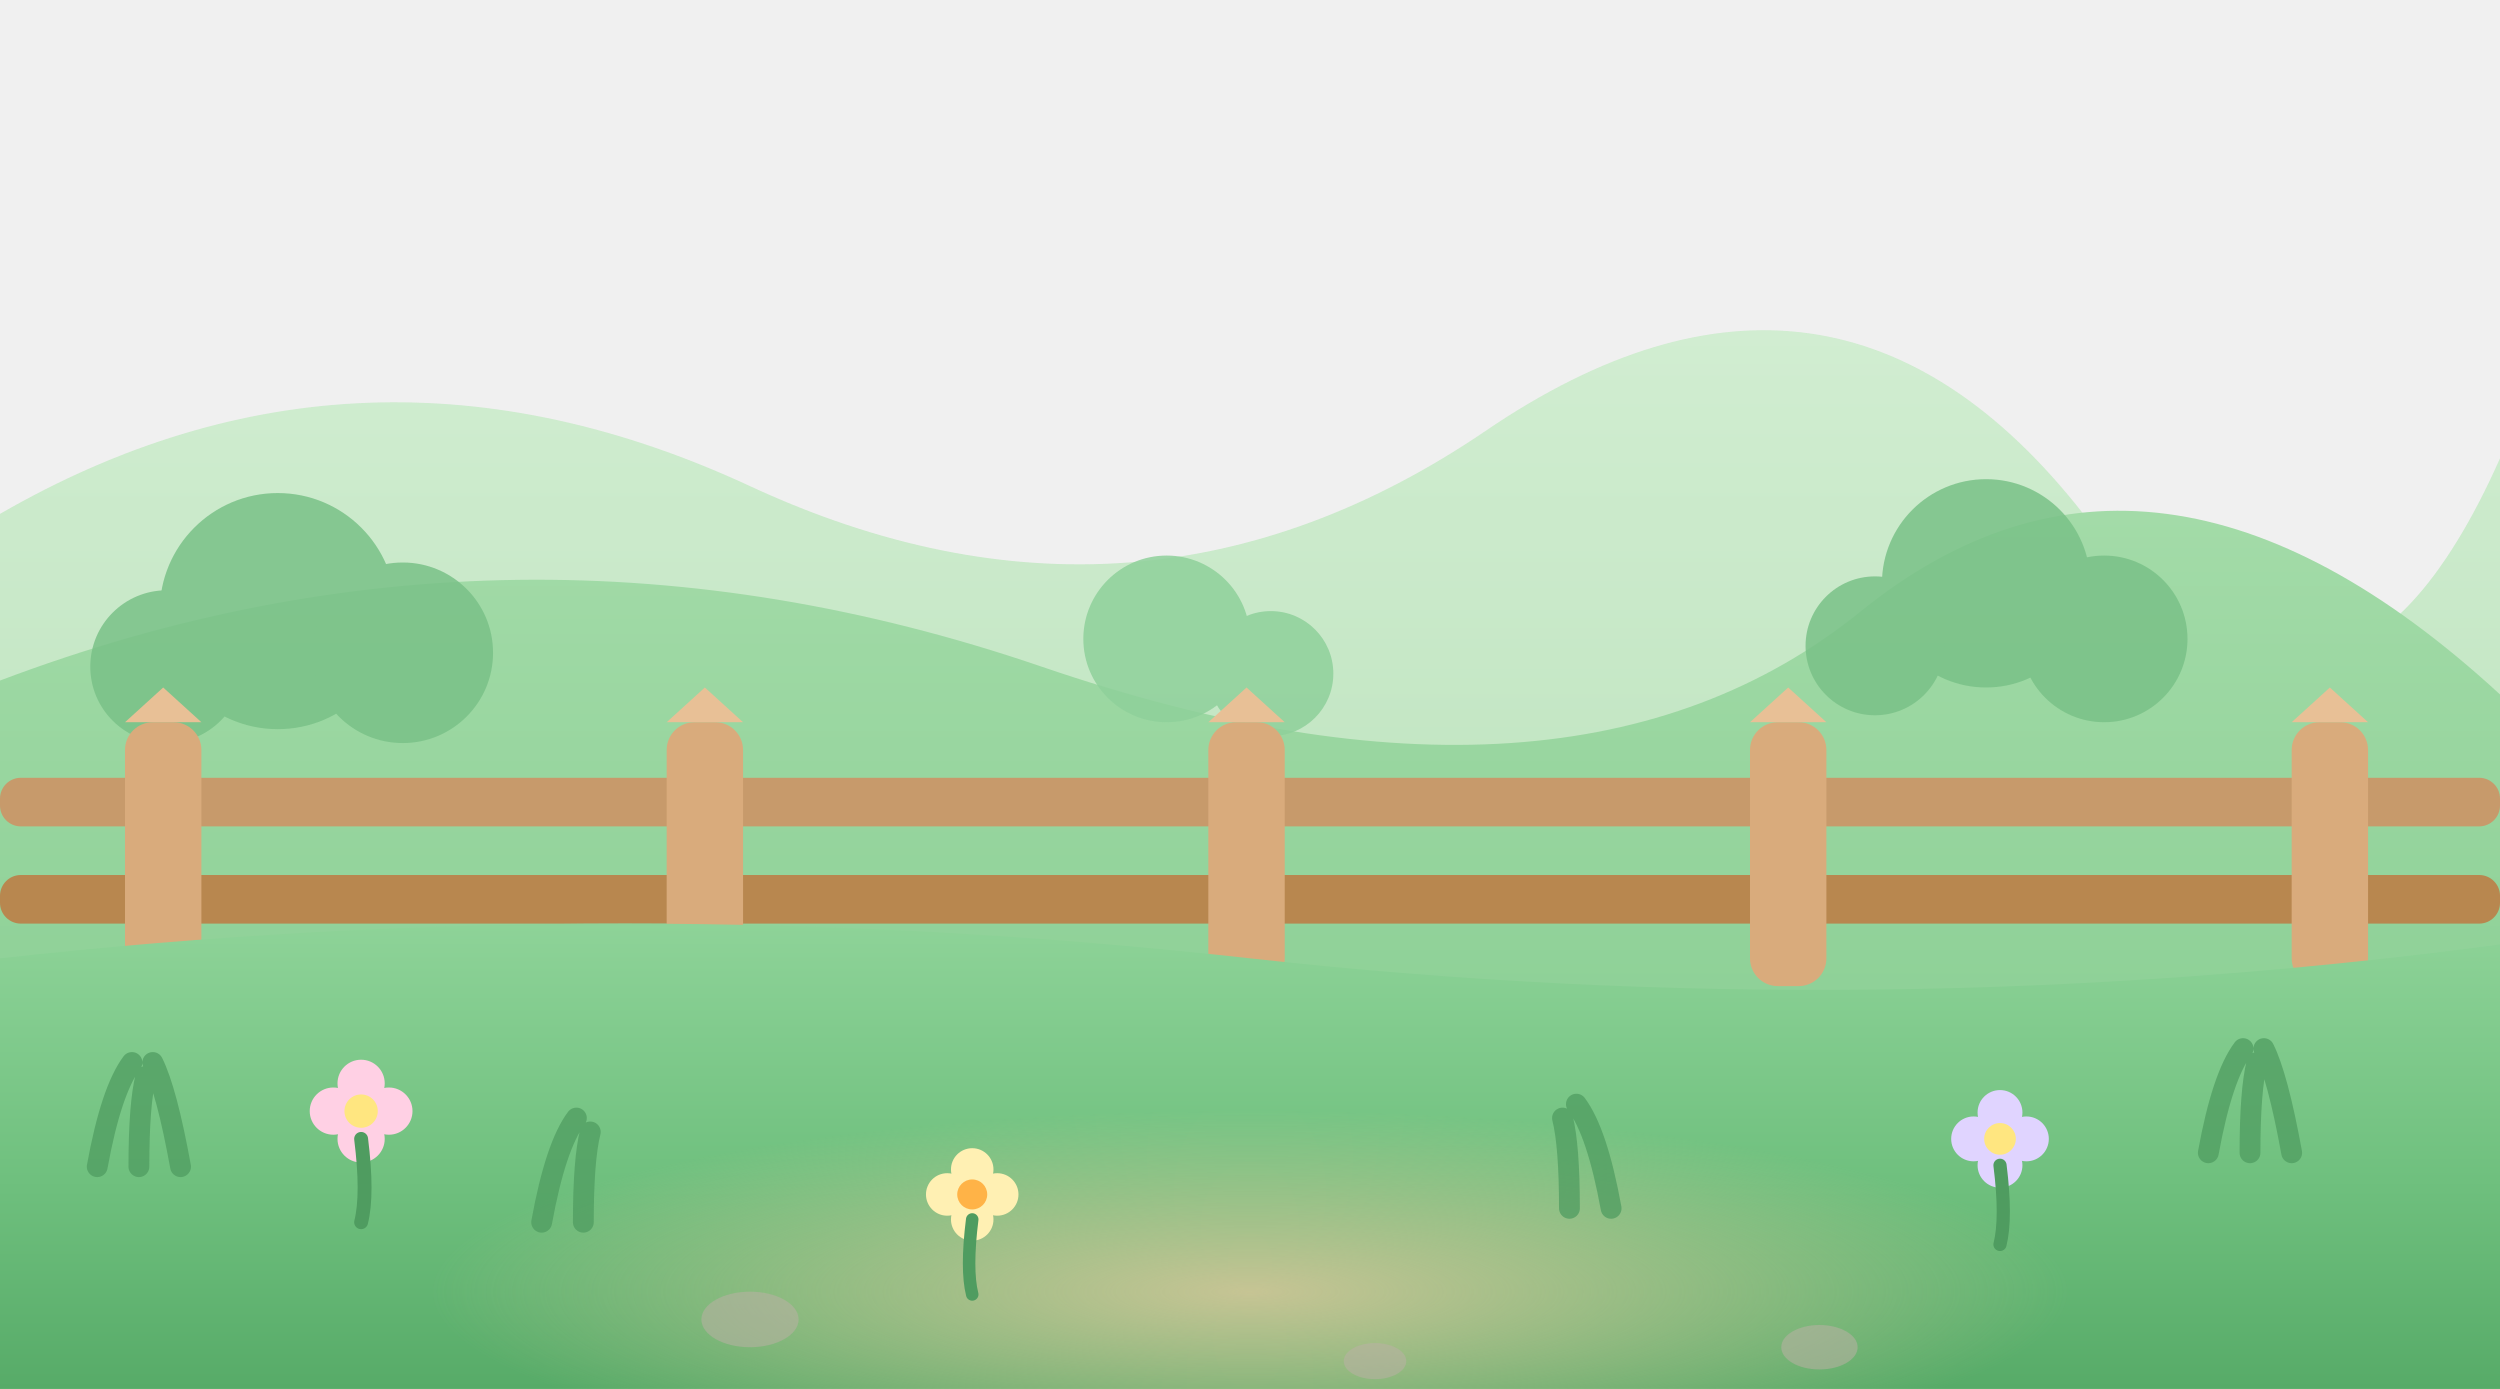
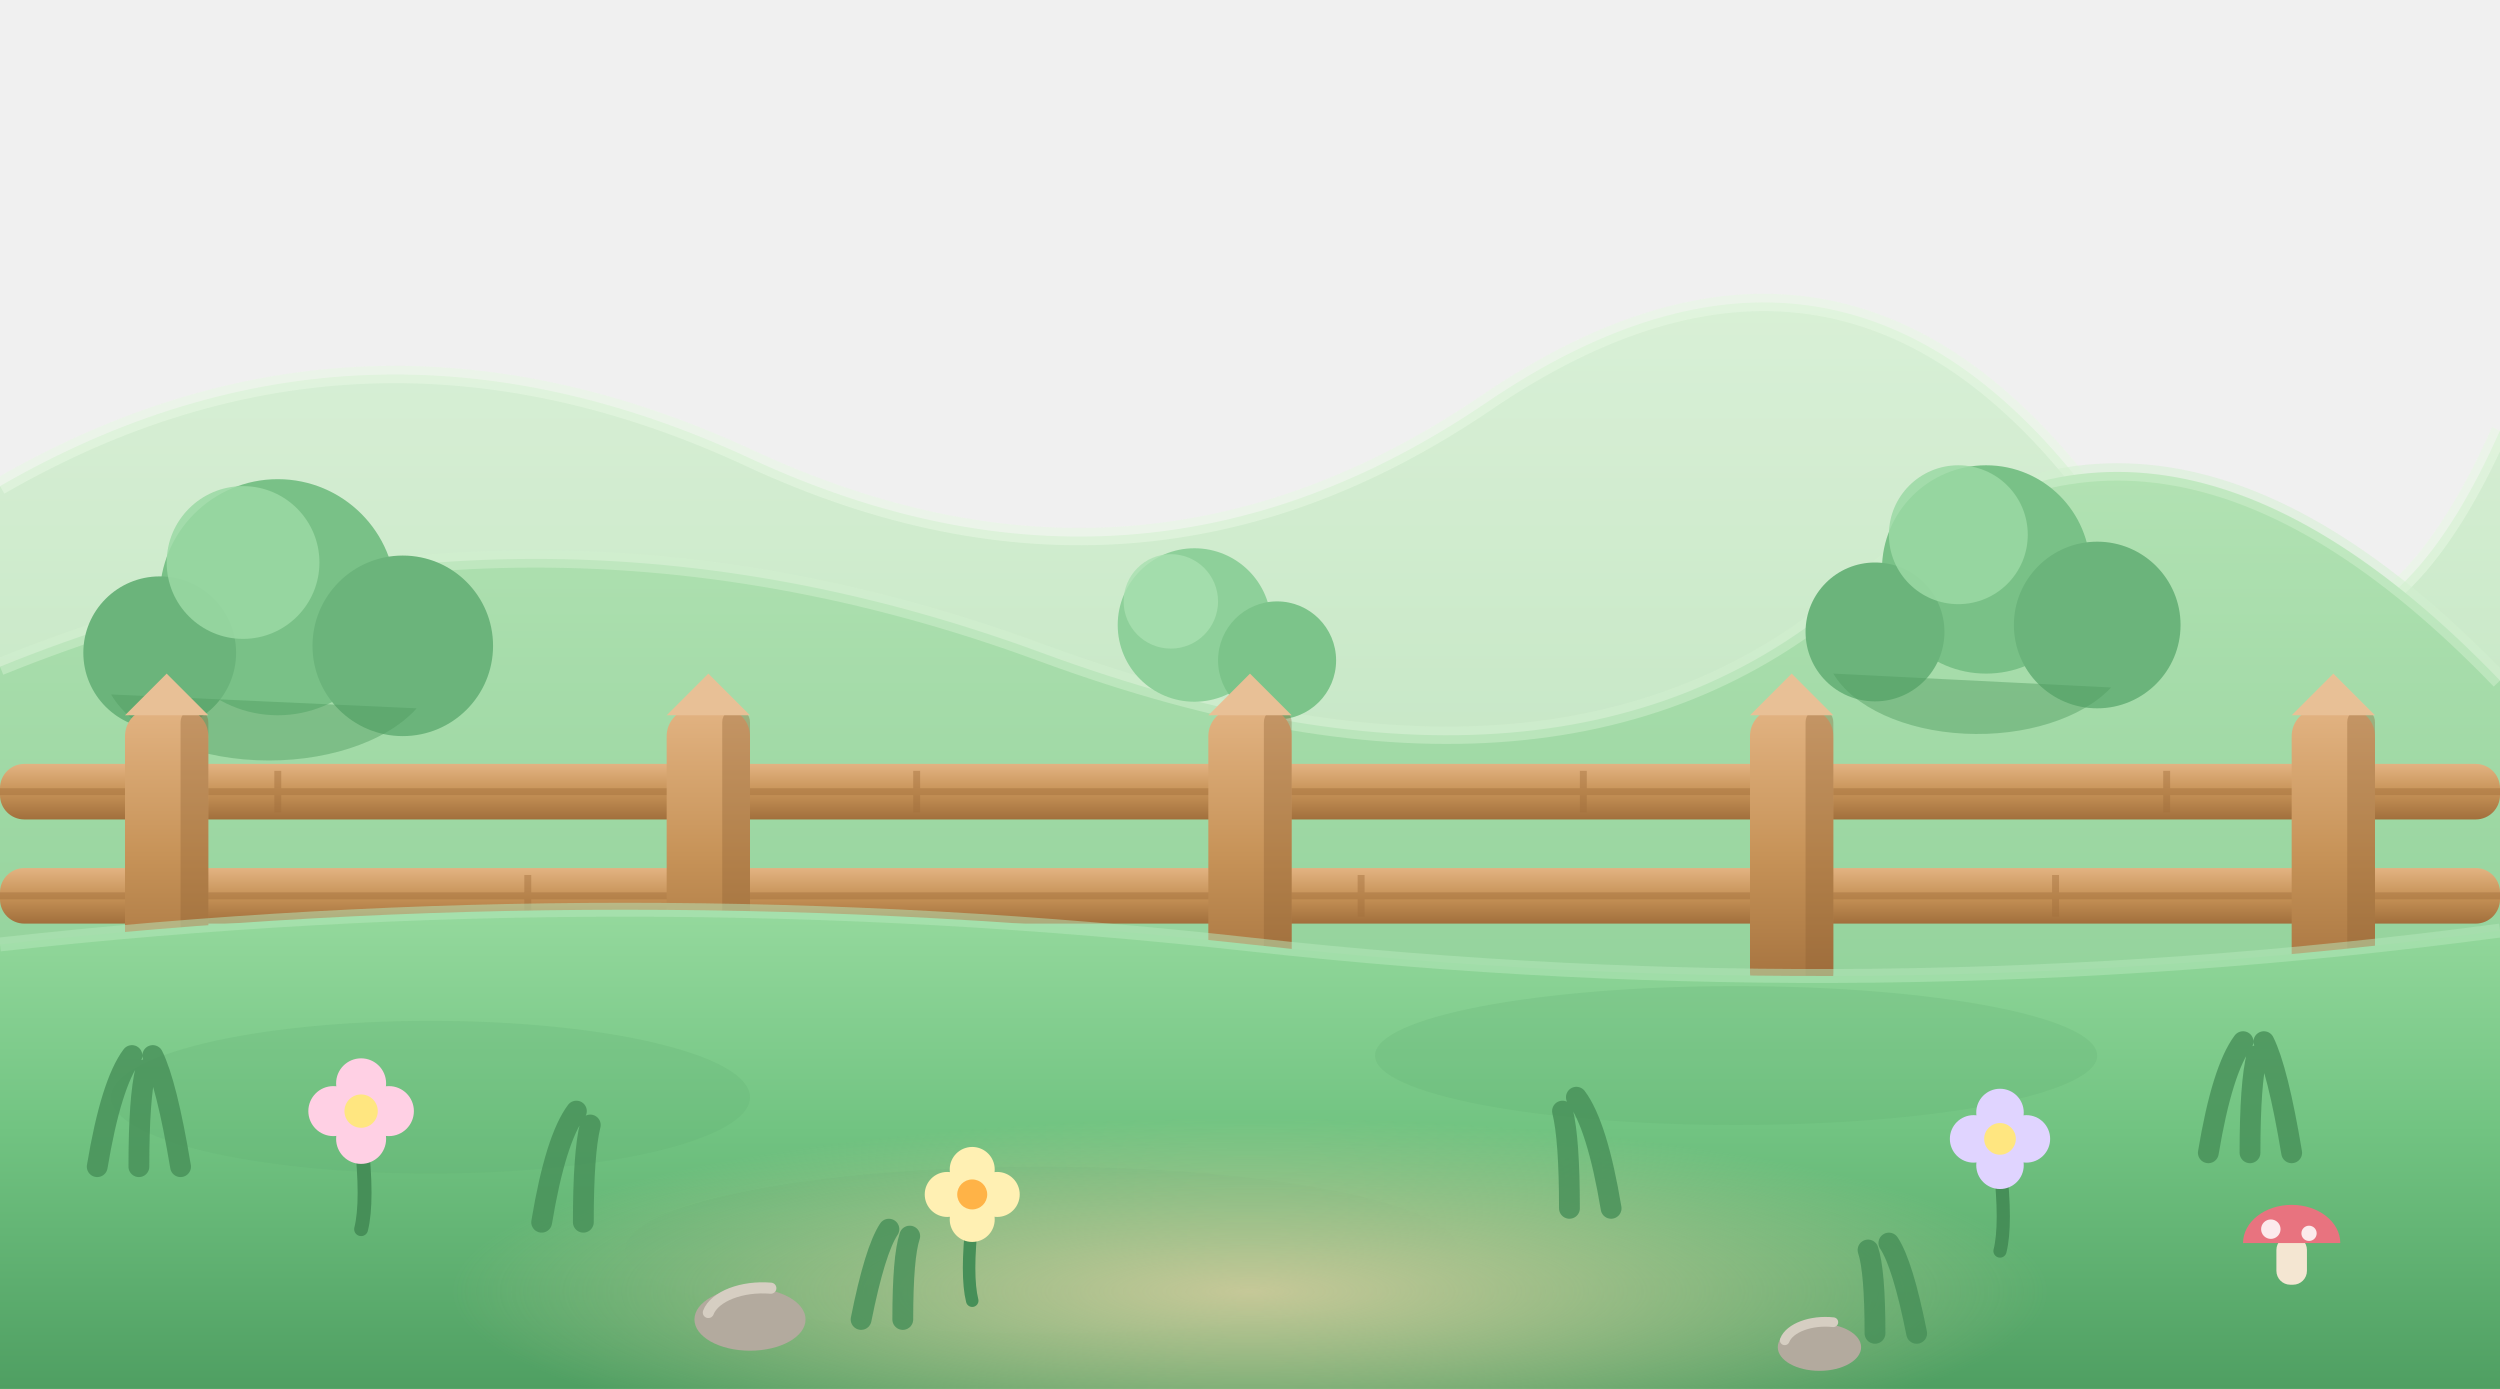
<svg xmlns="http://www.w3.org/2000/svg" viewBox="0 0 360 200" preserveAspectRatio="none">
  <defs>
    <linearGradient id="hFar" x1="0" y1="0" x2="0" y2="1">
-       <stop offset="0" stop-color="#cdeccd" />
-       <stop offset="1" stop-color="#a9dcaa" />
+       <stop offset="0" stop-color="#d7f0d4" />
+       <stop offset="1" stop-color="#a9d9ab" />
    </linearGradient>
    <linearGradient id="hMid" x1="0" y1="0" x2="0" y2="1">
-       <stop offset="0" stop-color="#a3dba8" />
-       <stop offset="1" stop-color="#7ec98a" />
+       <stop offset="0" stop-color="#b2e2b3" />
+       <stop offset="1" stop-color="#7cc78a" />
    </linearGradient>
    <linearGradient id="ground" x1="0" y1="0" x2="0" y2="1">
-       <stop offset="0" stop-color="#8ed398" />
-       <stop offset=".55" stop-color="#6fc07e" />
-       <stop offset="1" stop-color="#57ab68" />
+       <stop offset="0" stop-color="#95d99d" />
+       <stop offset=".45" stop-color="#72c482" />
+       <stop offset="1" stop-color="#4f9f62" />
+     </linearGradient>
+     <linearGradient id="wood" x1="0" y1="0" x2="0" y2="1">
+       <stop offset="0" stop-color="#e2b382" />
+       <stop offset=".5" stop-color="#c79358" />
+       <stop offset="1" stop-color="#a16f3c" />
    </linearGradient>
    <radialGradient id="clearing" cx=".5" cy=".5">
-       <stop offset="0" stop-color="#d8c79a" stop-opacity=".85" />
-       <stop offset="1" stop-color="#d8c79a" stop-opacity="0" />
+       <stop offset="0" stop-color="#e0cfa2" stop-opacity=".8" />
+       <stop offset="1" stop-color="#e0cfa2" stop-opacity="0" />
    </radialGradient>
+     <linearGradient id="bushLight" x1=".3" y1="0" x2=".7" y2="1">
+       <stop offset="0" stop-color="#9fdca8" />
+       <stop offset="1" stop-color="#5faa6f" />
+     </linearGradient>
  </defs>
-   <path d="M0 74 Q52 44 108 70 T214 62 T300 74 T360 66 L360 200 L0 200 Z" fill="url(#hFar)" opacity=".9" />
-   <path d="M0 98 Q74 70 150 96 T268 88 T360 100 L360 200 L0 200 Z" fill="url(#hMid)" />
-   <g opacity=".85">
-     <g fill="#79c187">
-       <circle cx="40" cy="88" r="17" />
-       <circle cx="58" cy="94" r="13" />
-       <circle cx="24" cy="96" r="11" />
-       <circle cx="286" cy="84" r="15" />
-       <circle cx="303" cy="92" r="12" />
-       <circle cx="270" cy="93" r="10" />
+   <path d="M0 70 Q52 40 108 66 T214 58 T300 70 T360 62 L360 200 L0 200 Z" fill="url(#hFar)" opacity=".92" />
+   <path d="M0 70 Q52 40 108 66 T214 58 T300 70 T360 62" fill="none" stroke="#e8f8e4" stroke-width="2.5" opacity=".55" />
+   <path d="M0 96 Q74 66 150 94 T268 84 T360 98 L360 200 L0 200 Z" fill="url(#hMid)" />
+   <path d="M0 96 Q74 66 150 94 T268 84 T360 98" fill="none" stroke="#d2f0cf" stroke-width="2.5" opacity=".5" />
+   <g>
+     <g transform="translate(40 86)">
+       <circle cx="0" cy="0" r="17" fill="#79c187" />
+       <circle cx="18" cy="7" r="13" fill="#6bb47b" />
+       <circle cx="-17" cy="8" r="11" fill="#6bb47b" />
+       <circle cx="-5" cy="-5" r="11" fill="#9bd9a4" opacity=".85" />
+       <path d="M-24 14 a24 14 0 0 0 44 2" fill="#4f9c60" opacity=".45" />
    </g>
-     <g fill="#8ed09a">
-       <circle cx="168" cy="92" r="12" />
-       <circle cx="183" cy="97" r="9" />
+     <g transform="translate(286 82)">
+       <circle cx="0" cy="0" r="15" fill="#79c187" />
+       <circle cx="16" cy="8" r="12" fill="#6bb47b" />
+       <circle cx="-16" cy="9" r="10" fill="#6bb47b" />
+       <circle cx="-4" cy="-5" r="10" fill="#9bd9a4" opacity=".85" />
+       <path d="M-22 15 a22 13 0 0 0 40 2" fill="#4f9c60" opacity=".45" />
+     </g>
+     <g transform="translate(172 90) scale(.85)">
+       <circle cx="0" cy="0" r="13" fill="#8ed09a" />
+       <circle cx="14" cy="6" r="10" fill="#7cc48a" />
+       <circle cx="-4" cy="-4" r="8" fill="#a9e0b0" opacity=".8" />
    </g>
  </g>
  <g>
-     <rect x="0" y="112" width="360" height="7" rx="3" fill="#c79a6b" />
-     <rect x="0" y="126" width="360" height="7" rx="3" fill="#b8874f" />
-     <g fill="#d9ab7c">
-       <rect x="18" y="104" width="11" height="38" rx="4" />
-       <rect x="96" y="104" width="11" height="38" rx="4" />
-       <rect x="174" y="104" width="11" height="38" rx="4" />
-       <rect x="252" y="104" width="11" height="38" rx="4" />
-       <rect x="330" y="104" width="11" height="38" rx="4" />
+     <rect x="0" y="110" width="360" height="8" rx="3.5" fill="url(#wood)" />
+     <rect x="0" y="125" width="360" height="8" rx="3.5" fill="url(#wood)" />
+     <g stroke="#a16f3c" stroke-width="1" opacity=".45">
+       <path d="M0 114h360M0 129h360" />
+       <path d="M40 111v6M132 111v6M228 111v6M312 111v6M76 126v6M196 126v6M296 126v6" />
    </g>
-     <g fill="#e8c096">
-       <path d="M18 104 l5.5 -5 5.5 5 z" />
-       <path d="M96 104 l5.5 -5 5.5 5 z" />
-       <path d="M174 104 l5.5 -5 5.5 5 z" />
-       <path d="M252 104 l5.5 -5 5.5 5 z" />
-       <path d="M330 104 l5.5 -5 5.5 5 z" />
+     <g>
+       <g fill="url(#wood)">
+         <rect x="18" y="102" width="12" height="42" rx="4" />
+         <rect x="96" y="102" width="12" height="42" rx="4" />
+         <rect x="174" y="102" width="12" height="42" rx="4" />
+         <rect x="252" y="102" width="12" height="42" rx="4" />
+         <rect x="330" y="102" width="12" height="42" rx="4" />
+       </g>
+       <g fill="#8d5f31" opacity=".35">
+         <rect x="26" y="102" width="4" height="42" rx="2" />
+         <rect x="104" y="102" width="4" height="42" rx="2" />
+         <rect x="182" y="102" width="4" height="42" rx="2" />
+         <rect x="260" y="102" width="4" height="42" rx="2" />
+         <rect x="338" y="102" width="4" height="42" rx="2" />
+       </g>
+       <g fill="#e8c096">
+         <path d="M18 103 l6 -6 6 6 z" />
+         <path d="M96 103 l6 -6 6 6 z" />
+         <path d="M174 103 l6 -6 6 6 z" />
+         <path d="M252 103 l6 -6 6 6 z" />
+         <path d="M330 103 l6 -6 6 6 z" />
+       </g>
    </g>
  </g>
-   <path d="M0 138 Q90 128 180 138 T360 136 L360 200 L0 200 Z" fill="url(#ground)" />
-   <ellipse cx="180" cy="186" rx="118" ry="26" fill="url(#clearing)" />
-   <g stroke="#4f9c60" stroke-width="3" stroke-linecap="round" fill="none" opacity=".75">
-     <path d="M14 168 q2 -11 5 -15 M20 168 q0 -9 1 -13 M26 168 q-2 -11 -4 -15" />
-     <path d="M78 176 q2 -11 5 -15 M84 176 q0 -9 1 -13" />
-     <path d="M232 174 q-2 -11 -5 -15 M226 174 q0 -9 -1 -13" />
-     <path d="M318 166 q2 -11 5 -15 M324 166 q0 -9 1 -13 M330 166 q-2 -11 -4 -15" />
+   <path d="M0 136 Q90 126 180 136 T360 134 L360 200 L0 200 Z" fill="url(#ground)" />
+   <path d="M0 136 Q90 126 180 136 T360 134" fill="none" stroke="#b6e8bb" stroke-width="2" opacity=".5" />
+   <g fill="#5fae70" opacity=".22">
+     <ellipse cx="62" cy="158" rx="46" ry="11" />
+     <ellipse cx="250" cy="152" rx="52" ry="10" />
+     <ellipse cx="150" cy="180" rx="60" ry="12" />
+   </g>
+   <ellipse cx="180" cy="186" rx="116" ry="25" fill="url(#clearing)" />
+   <g stroke="#468f58" stroke-width="3" stroke-linecap="round" fill="none" opacity=".8">
+     <path d="M14 168q2-12 5-16M20 168q0-10 1-14M26 168q-2-12-4-16" />
+     <path d="M78 176q2-12 5-16M84 176q0-10 1-14" />
+     <path d="M232 174q-2-12-5-16M226 174q0-10-1-14" />
+     <path d="M318 166q2-12 5-16M324 166q0-10 1-14M330 166q-2-12-4-16" />
+     <path d="M124 190q2-10 4-13M130 190q0-9 1-12" />
+     <path d="M276 192q-2-10-4-13M270 192q0-9-1-12" />
  </g>
  <g>
    <g transform="translate(52 160)">
+       <path d="M0 4q1 9 0 13" stroke="#468f58" stroke-width="2" fill="none" stroke-linecap="round" />
      <g fill="#ffd0e4">
-         <circle cx="0" cy="-4" r="3.4" />
-         <circle cx="0" cy="4" r="3.4" />
-         <circle cx="-4" cy="0" r="3.4" />
-         <circle cx="4" cy="0" r="3.4" />
+         <circle cx="0" cy="-4" r="3.6" />
+         <circle cx="0" cy="4" r="3.6" />
+         <circle cx="-4" cy="0" r="3.6" />
+         <circle cx="4" cy="0" r="3.6" />
      </g>
      <circle r="2.4" fill="#ffe680" />
-       <path d="M0 4 q1 8 0 12" stroke="#4f9c60" stroke-width="2" fill="none" stroke-linecap="round" />
    </g>
    <g transform="translate(140 172) scale(.9)">
+       <path d="M0 4q-1 9 0 13" stroke="#468f58" stroke-width="2" fill="none" stroke-linecap="round" />
      <g fill="#fff0b3">
-         <circle cx="0" cy="-4" r="3.4" />
-         <circle cx="0" cy="4" r="3.4" />
-         <circle cx="-4" cy="0" r="3.4" />
-         <circle cx="4" cy="0" r="3.4" />
+         <circle cx="0" cy="-4" r="3.6" />
+         <circle cx="0" cy="4" r="3.6" />
+         <circle cx="-4" cy="0" r="3.6" />
+         <circle cx="4" cy="0" r="3.6" />
      </g>
      <circle r="2.4" fill="#ffb347" />
-       <path d="M0 4 q-1 8 0 12" stroke="#4f9c60" stroke-width="2" fill="none" stroke-linecap="round" />
    </g>
    <g transform="translate(288 164) scale(.95)">
+       <path d="M0 4q1 9 0 13" stroke="#468f58" stroke-width="2" fill="none" stroke-linecap="round" />
      <g fill="#e0d4ff">
-         <circle cx="0" cy="-4" r="3.4" />
-         <circle cx="0" cy="4" r="3.4" />
-         <circle cx="-4" cy="0" r="3.4" />
-         <circle cx="4" cy="0" r="3.4" />
+         <circle cx="0" cy="-4" r="3.6" />
+         <circle cx="0" cy="4" r="3.6" />
+         <circle cx="-4" cy="0" r="3.6" />
+         <circle cx="4" cy="0" r="3.6" />
      </g>
      <circle r="2.4" fill="#ffe680" />
-       <path d="M0 4 q1 8 0 12" stroke="#4f9c60" stroke-width="2" fill="none" stroke-linecap="round" />
    </g>
  </g>
-   <g fill="#b9b0a4" opacity=".55">
-     <ellipse cx="108" cy="190" rx="7" ry="4" />
-     <ellipse cx="262" cy="194" rx="5.5" ry="3.2" />
-     <ellipse cx="198" cy="196" rx="4.5" ry="2.6" />
+   <g transform="translate(330 182)">
+     <rect x="-2.2" y="-4" width="4.4" height="7" rx="2" fill="#f4e6d2" />
+     <path d="M-7 -3a7 5.5 0 0 1 14 0z" fill="#e8737f" />
+     <g fill="#fff" opacity=".85">
+       <circle cx="-3" cy="-5" r="1.4" />
+       <circle cx="2.5" cy="-4.4" r="1.1" />
+     </g>
+   </g>
+   <g>
+     <ellipse cx="108" cy="190" rx="8" ry="4.5" fill="#b3aa9e" />
+     <path d="M102 189a8 4.5 0 0 1 9-3.5" fill="none" stroke="#d6cec2" stroke-width="1.6" stroke-linecap="round" />
+     <ellipse cx="262" cy="194" rx="6" ry="3.4" fill="#b3aa9e" />
+     <path d="M257 193a6 3.4 0 0 1 7-2.6" fill="none" stroke="#d6cec2" stroke-width="1.4" stroke-linecap="round" />
  </g>
</svg>
